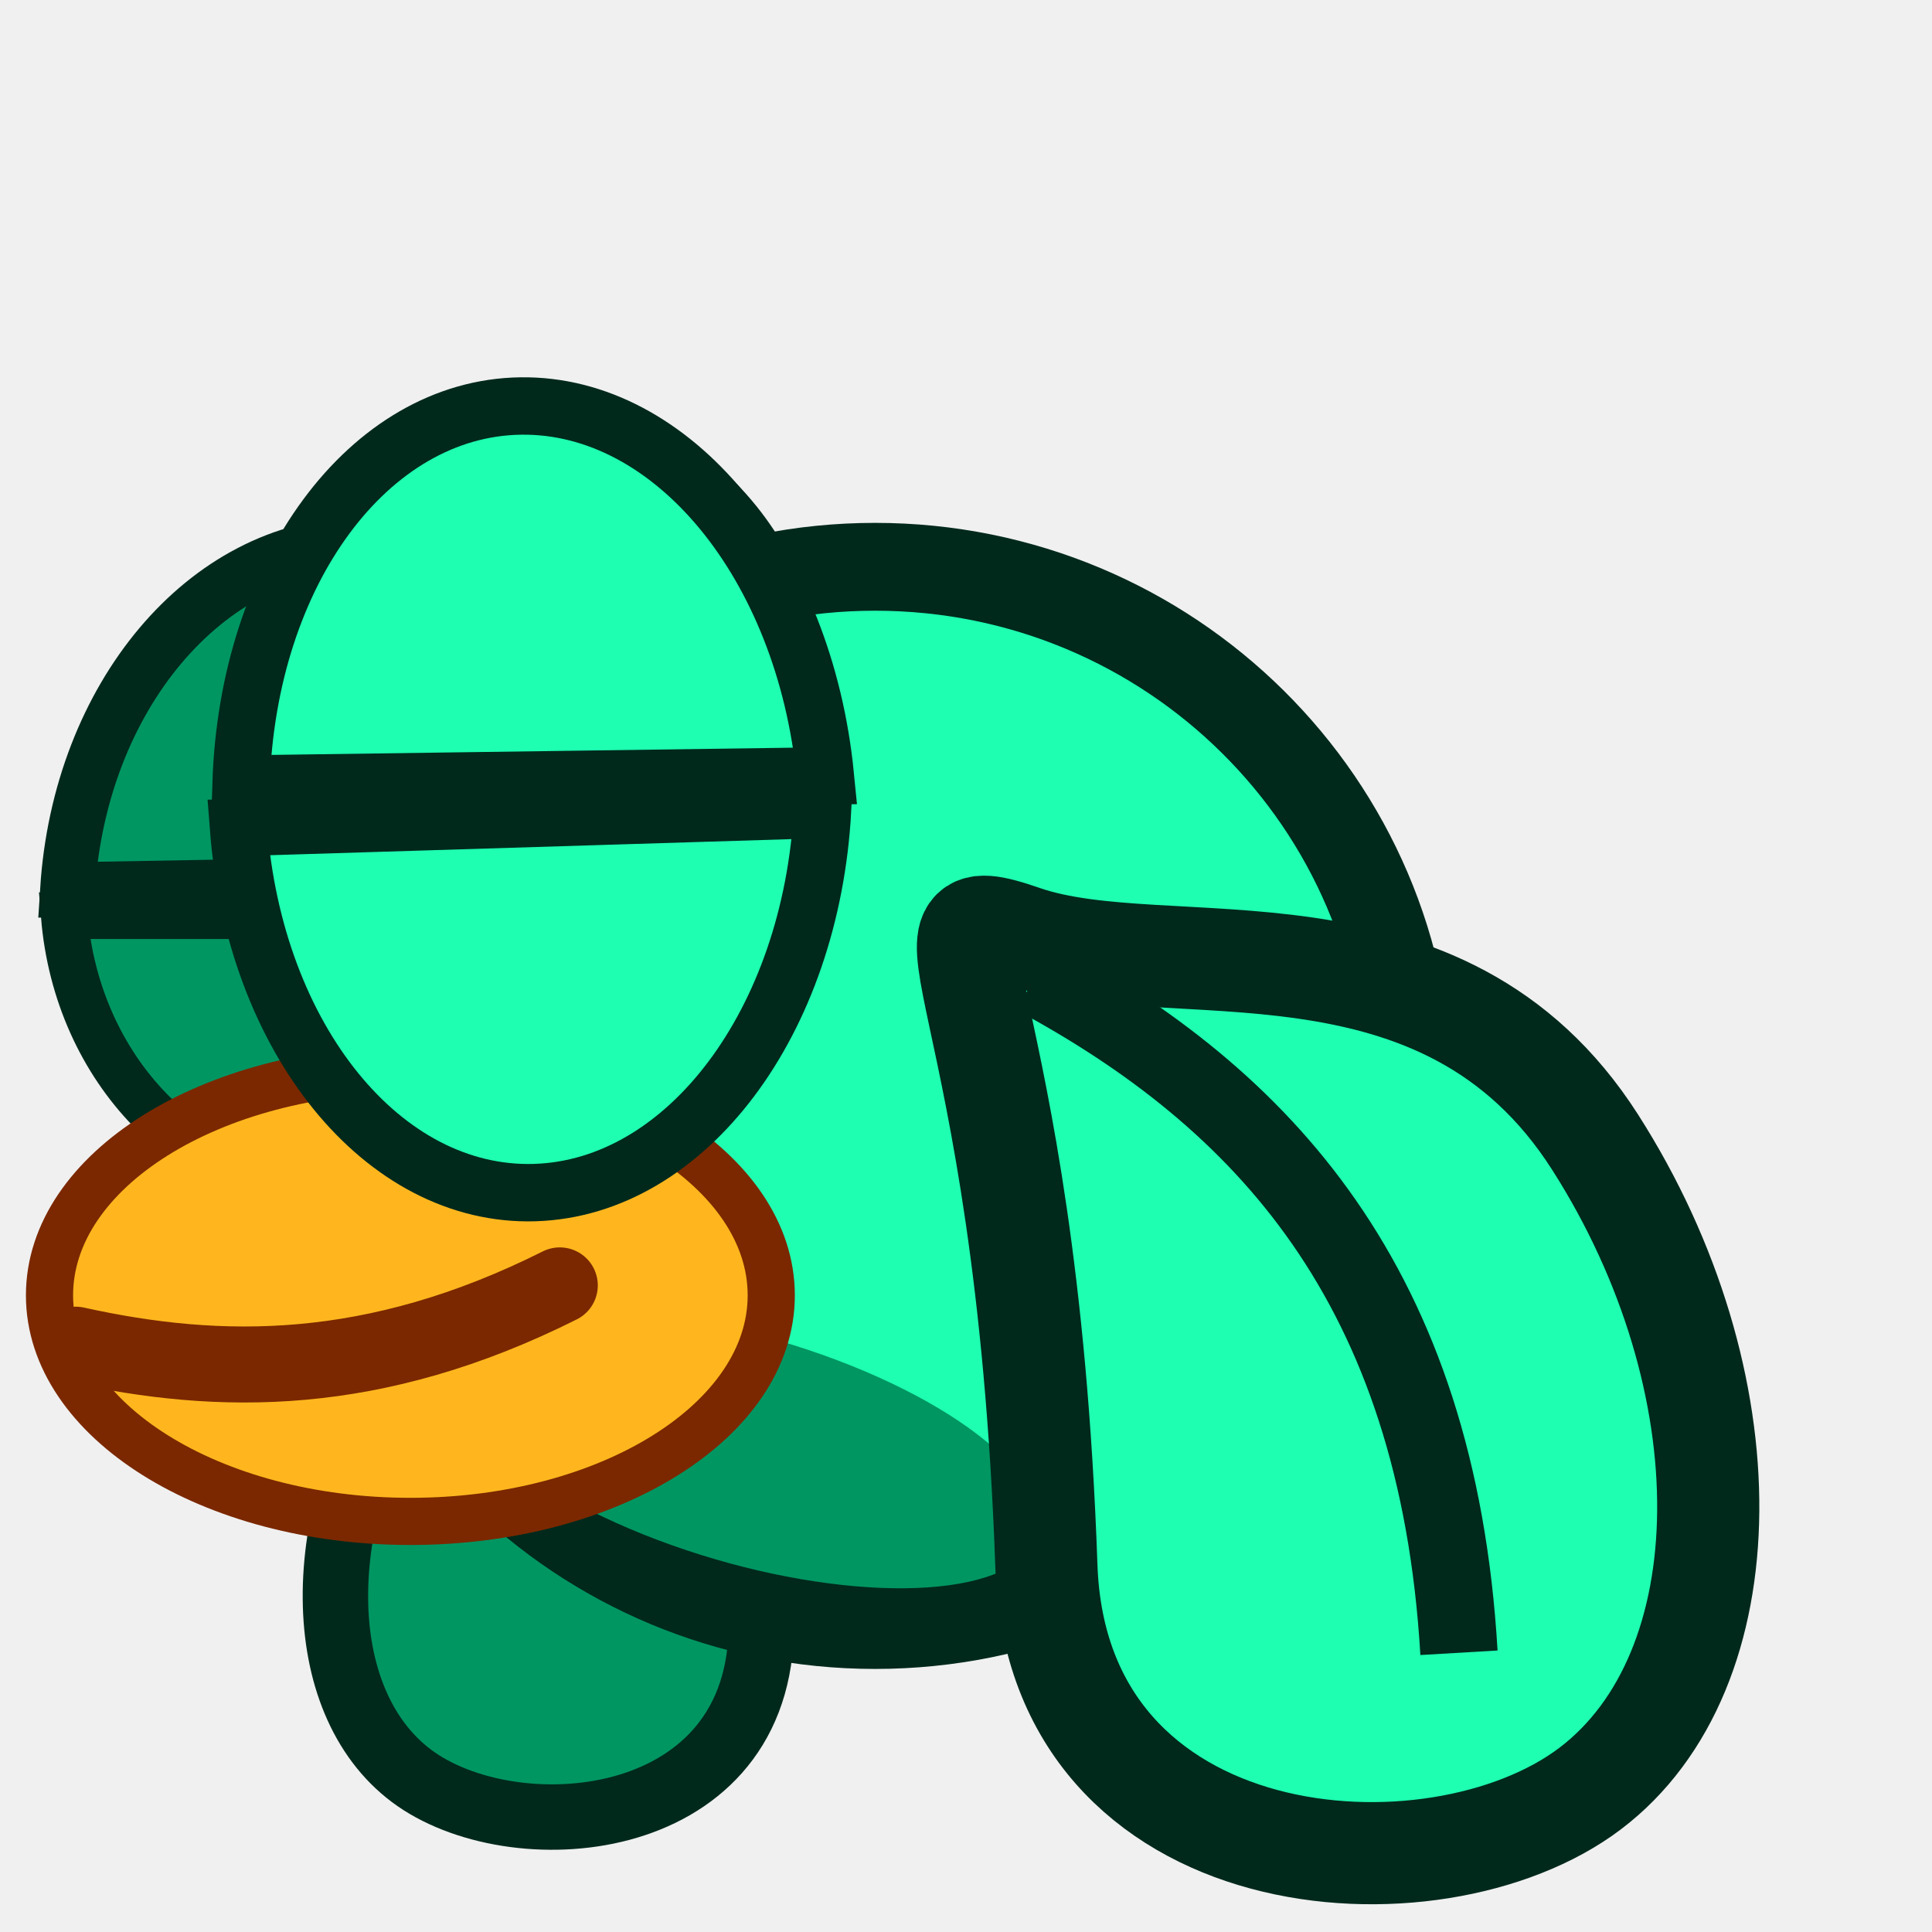
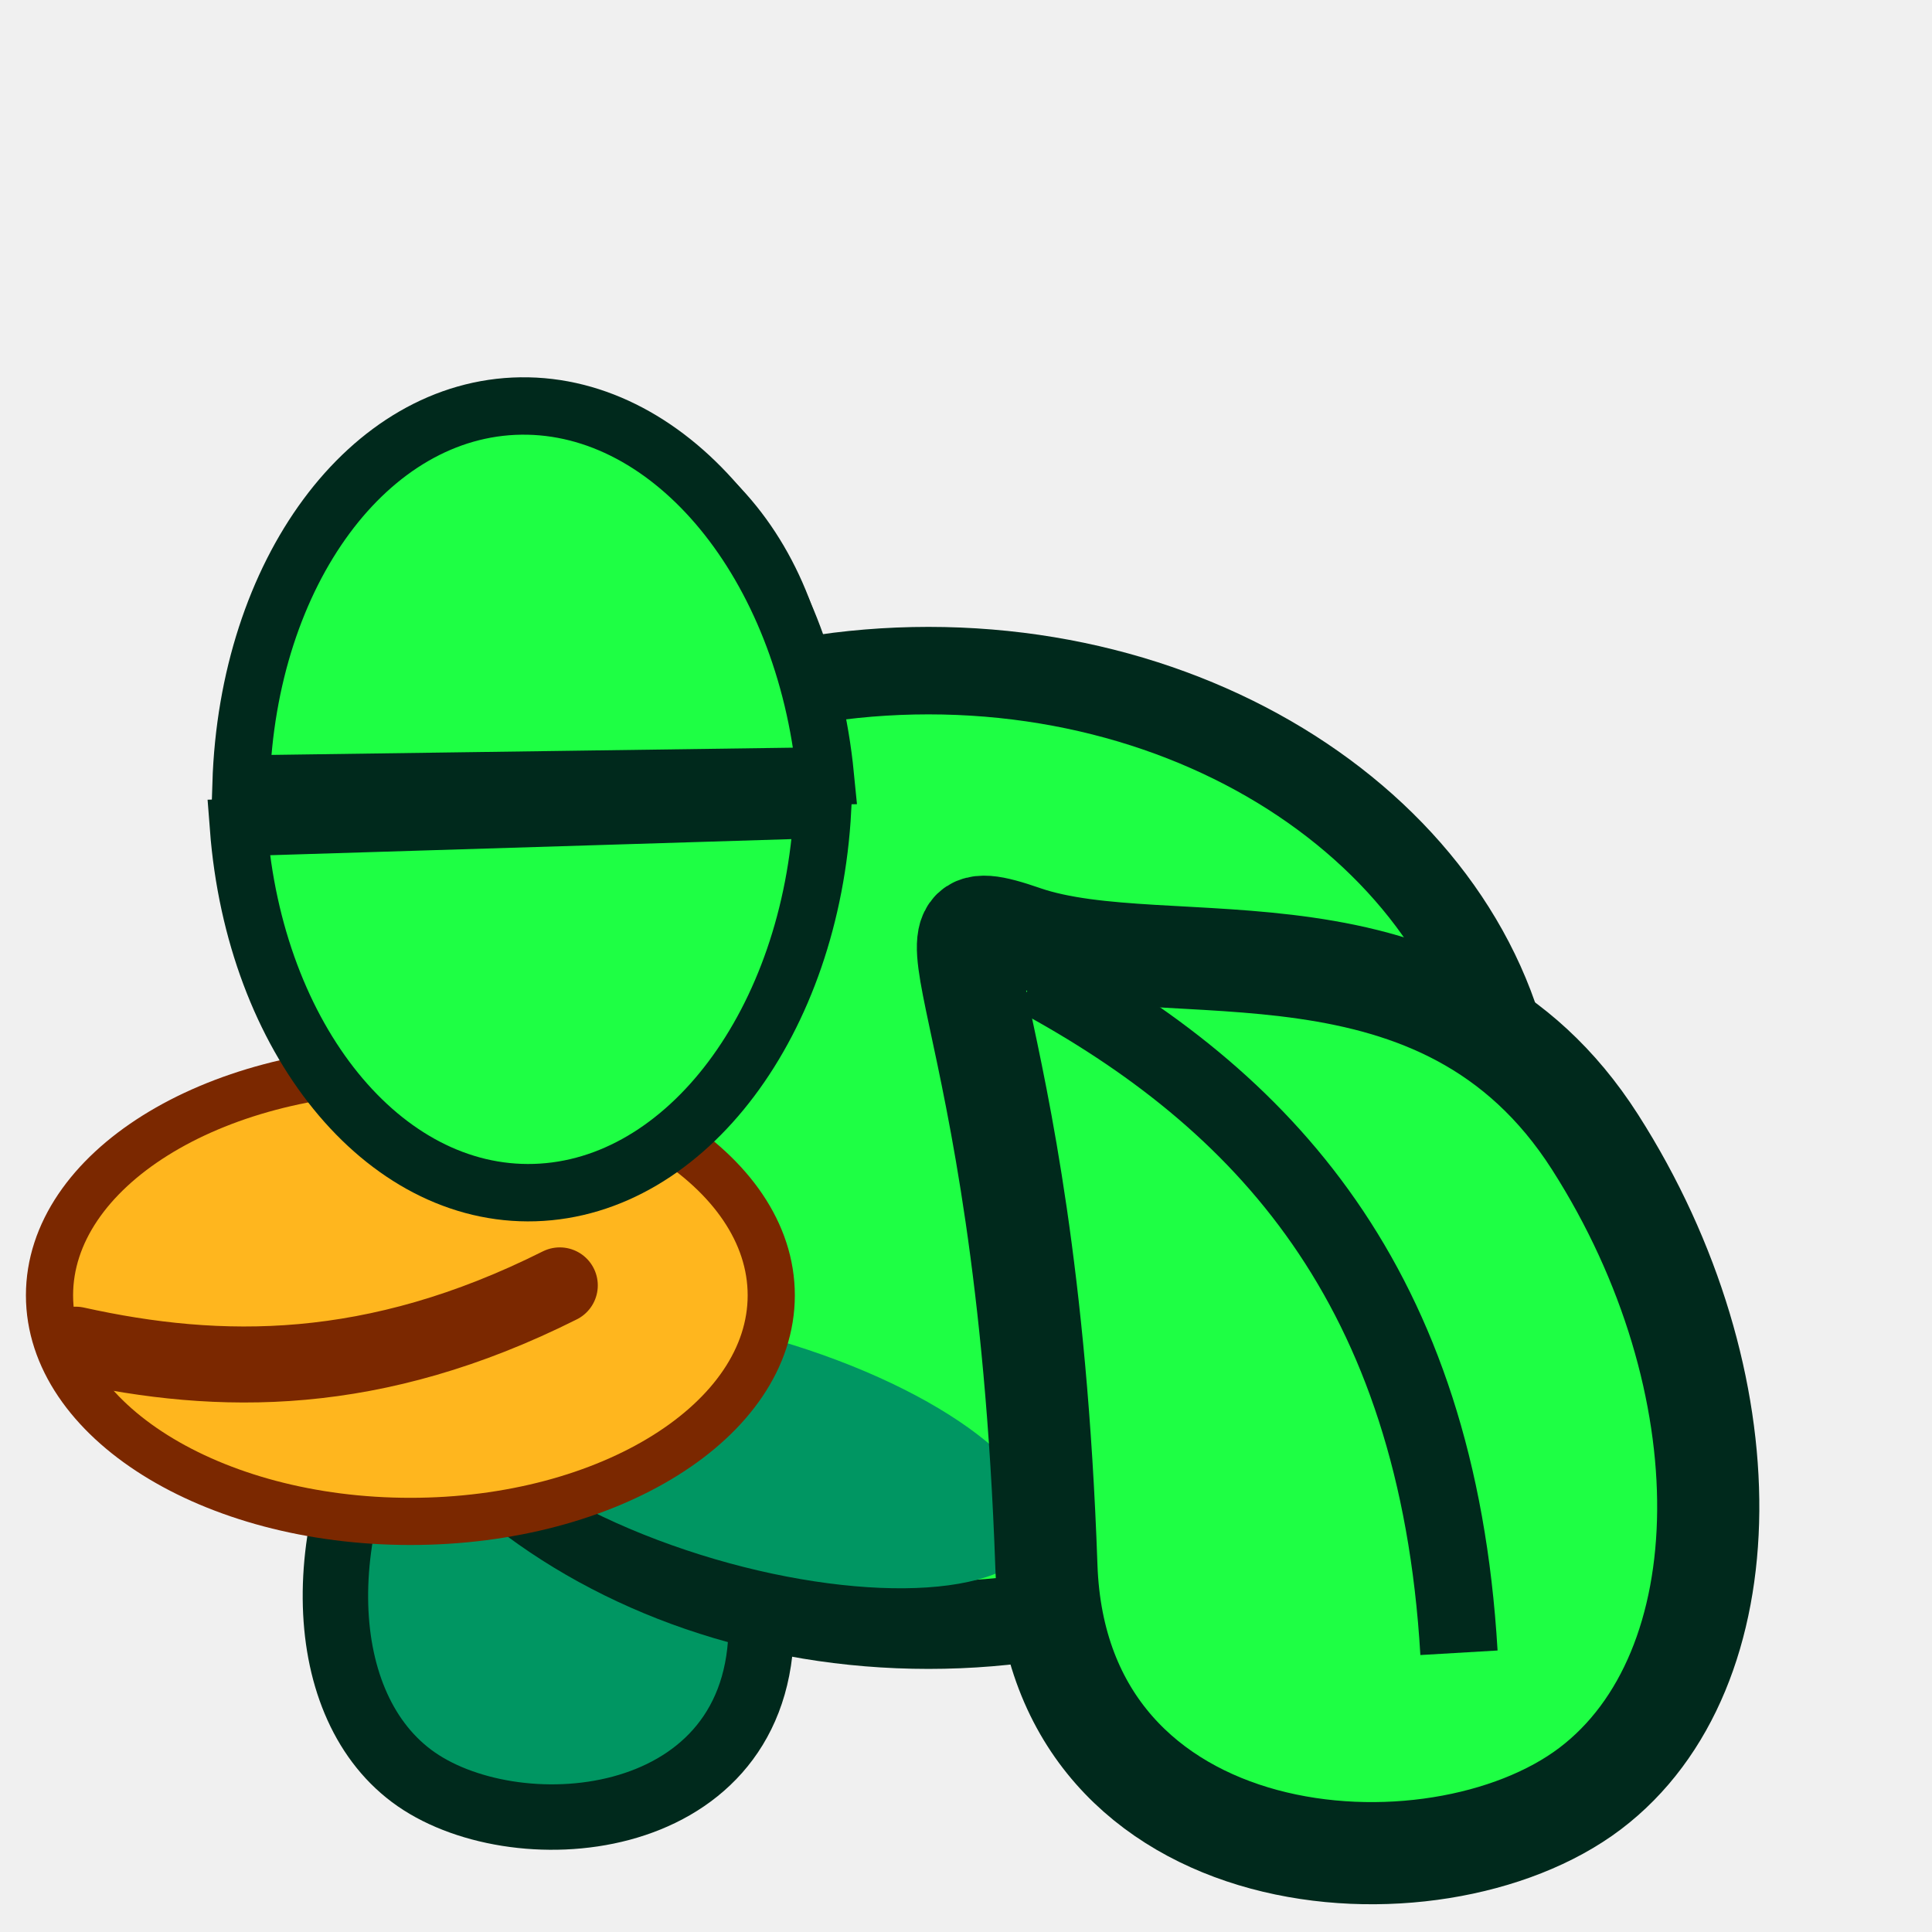
<svg xmlns="http://www.w3.org/2000/svg" width="100" height="100" viewBox="0 0 26.458 26.458" version="1.1" id="svg1" xml:space="preserve">
  <defs id="defs1">
    <linearGradient id="linearGradient13895">
      <stop style="stop-color:#000000;stop-opacity:1;" offset="0" id="stop13893" />
    </linearGradient>
    <filter style="color-interpolation-filters:sRGB;" id="filter14269" x="-0.312" y="-0.296" width="1.623" height="1.592">
      <feGaussianBlur stdDeviation="0.205" result="blur" id="feGaussianBlur14263" />
      <feComposite in="SourceGraphic" in2="blur" operator="in" result="composite1" id="feComposite14265" />
      <feComposite in="composite1" in2="composite1" operator="in" result="composite2" id="feComposite14267" />
    </filter>
    <filter style="color-interpolation-filters:sRGB;" id="filter14269-3" x="-0.312" y="-0.296" width="1.623" height="1.592">
      <feGaussianBlur stdDeviation="0.205" result="blur" id="feGaussianBlur14263-56" />
      <feComposite in="SourceGraphic" in2="blur" operator="in" result="composite1" id="feComposite14265-29" />
      <feComposite in="composite1" in2="composite1" operator="in" result="composite2" id="feComposite14267-1" />
    </filter>
    <filter style="color-interpolation-filters:sRGB;" id="filter14269-5" x="-0.312" y="-0.296" width="1.623" height="1.592">
      <feGaussianBlur stdDeviation="0.205" result="blur" id="feGaussianBlur14263-6" />
      <feComposite in="SourceGraphic" in2="blur" operator="in" result="composite1" id="feComposite14265-2" />
      <feComposite in="composite1" in2="composite1" operator="in" result="composite2" id="feComposite14267-9" />
    </filter>
    <filter style="color-interpolation-filters:sRGB;" id="filter14269-1" x="-0.312" y="-0.296" width="1.623" height="1.592">
      <feGaussianBlur stdDeviation="0.205" result="blur" id="feGaussianBlur14263-2" />
      <feComposite in="SourceGraphic" in2="blur" operator="in" result="composite1" id="feComposite14265-7" />
      <feComposite in="composite1" in2="composite1" operator="in" result="composite2" id="feComposite14267-0" />
    </filter>
    <filter style="color-interpolation-filters:sRGB;" id="filter14269-2" x="-0.312" y="-0.296" width="1.623" height="1.592">
      <feGaussianBlur stdDeviation="0.205" result="blur" id="feGaussianBlur14263-61" />
      <feComposite in="SourceGraphic" in2="blur" operator="in" result="composite1" id="feComposite14265-8" />
      <feComposite in="composite1" in2="composite1" operator="in" result="composite2" id="feComposite14267-7" />
    </filter>
    <filter style="color-interpolation-filters:sRGB;" id="filter14269-5-5" x="-0.312" y="-0.296" width="1.623" height="1.592">
      <feGaussianBlur stdDeviation="0.205" result="blur" id="feGaussianBlur14263-6-9" />
      <feComposite in="SourceGraphic" in2="blur" operator="in" result="composite1" id="feComposite14265-2-2" />
      <feComposite in="composite1" in2="composite1" operator="in" result="composite2" id="feComposite14267-9-2" />
    </filter>
    <filter style="color-interpolation-filters:sRGB;" id="filter14269-9" x="-0.312" y="-0.296" width="1.623" height="1.592">
      <feGaussianBlur stdDeviation="0.205" result="blur" id="feGaussianBlur14263-3" />
      <feComposite in="SourceGraphic" in2="blur" operator="in" result="composite1" id="feComposite14265-1" />
      <feComposite in="composite1" in2="composite1" operator="in" result="composite2" id="feComposite14267-94" />
    </filter>
    <filter style="color-interpolation-filters:sRGB;" id="filter14269-5-0" x="-0.312" y="-0.296" width="1.623" height="1.592">
      <feGaussianBlur stdDeviation="0.205" result="blur" id="feGaussianBlur14263-6-6" />
      <feComposite in="SourceGraphic" in2="blur" operator="in" result="composite1" id="feComposite14265-2-3" />
      <feComposite in="composite1" in2="composite1" operator="in" result="composite2" id="feComposite14267-9-20" />
    </filter>
    <filter style="color-interpolation-filters:sRGB;" id="filter14269-52" x="-0.312" y="-0.296" width="1.623" height="1.592">
      <feGaussianBlur stdDeviation="0.205" result="blur" id="feGaussianBlur14263-5" />
      <feComposite in="SourceGraphic" in2="blur" operator="in" result="composite1" id="feComposite14265-4" />
      <feComposite in="composite1" in2="composite1" operator="in" result="composite2" id="feComposite14267-74" />
    </filter>
    <filter style="color-interpolation-filters:sRGB;" id="filter14269-5-4" x="-0.312" y="-0.296" width="1.623" height="1.592">
      <feGaussianBlur stdDeviation="0.205" result="blur" id="feGaussianBlur14263-6-3" />
      <feComposite in="SourceGraphic" in2="blur" operator="in" result="composite1" id="feComposite14265-2-1" />
      <feComposite in="composite1" in2="composite1" operator="in" result="composite2" id="feComposite14267-9-4" />
    </filter>
    <filter style="color-interpolation-filters:sRGB;" id="filter14269-35" x="-0.312" y="-0.296" width="1.623" height="1.592">
      <feGaussianBlur stdDeviation="0.205" result="blur" id="feGaussianBlur14263-62" />
      <feComposite in="SourceGraphic" in2="blur" operator="in" result="composite1" id="feComposite14265-9" />
      <feComposite in="composite1" in2="composite1" operator="in" result="composite2" id="feComposite14267-12" />
    </filter>
    <filter style="color-interpolation-filters:sRGB;" id="filter14269-3-7" x="-0.312" y="-0.296" width="1.623" height="1.592">
      <feGaussianBlur stdDeviation="0.205" result="blur" id="feGaussianBlur14263-56-0" />
      <feComposite in="SourceGraphic" in2="blur" operator="in" result="composite1" id="feComposite14265-29-9" />
      <feComposite in="composite1" in2="composite1" operator="in" result="composite2" id="feComposite14267-1-3" />
    </filter>
    <filter style="color-interpolation-filters:sRGB;" id="filter14269-5-2" x="-0.312" y="-0.296" width="1.623" height="1.592">
      <feGaussianBlur stdDeviation="0.205" result="blur" id="feGaussianBlur14263-6-0" />
      <feComposite in="SourceGraphic" in2="blur" operator="in" result="composite1" id="feComposite14265-2-23" />
      <feComposite in="composite1" in2="composite1" operator="in" result="composite2" id="feComposite14267-9-7" />
    </filter>
    <filter style="color-interpolation-filters:sRGB;" id="filter14269-1-6" x="-0.312" y="-0.296" width="1.623" height="1.592">
      <feGaussianBlur stdDeviation="0.205" result="blur" id="feGaussianBlur14263-2-1" />
      <feComposite in="SourceGraphic" in2="blur" operator="in" result="composite1" id="feComposite14265-7-2" />
      <feComposite in="composite1" in2="composite1" operator="in" result="composite2" id="feComposite14267-0-9" />
    </filter>
    <filter style="color-interpolation-filters:sRGB;" id="filter14269-2-3" x="-0.312" y="-0.296" width="1.623" height="1.592">
      <feGaussianBlur stdDeviation="0.205" result="blur" id="feGaussianBlur14263-61-1" />
      <feComposite in="SourceGraphic" in2="blur" operator="in" result="composite1" id="feComposite14265-8-9" />
      <feComposite in="composite1" in2="composite1" operator="in" result="composite2" id="feComposite14267-7-4" />
    </filter>
    <filter style="color-interpolation-filters:sRGB;" id="filter14269-5-5-6" x="-0.312" y="-0.296" width="1.623" height="1.592">
      <feGaussianBlur stdDeviation="0.205" result="blur" id="feGaussianBlur14263-6-9-1" />
      <feComposite in="SourceGraphic" in2="blur" operator="in" result="composite1" id="feComposite14265-2-2-0" />
      <feComposite in="composite1" in2="composite1" operator="in" result="composite2" id="feComposite14267-9-2-6" />
    </filter>
    <filter style="color-interpolation-filters:sRGB;" id="filter14269-9-3" x="-0.312" y="-0.296" width="1.623" height="1.592">
      <feGaussianBlur stdDeviation="0.205" result="blur" id="feGaussianBlur14263-3-2" />
      <feComposite in="SourceGraphic" in2="blur" operator="in" result="composite1" id="feComposite14265-1-0" />
      <feComposite in="composite1" in2="composite1" operator="in" result="composite2" id="feComposite14267-94-6" />
    </filter>
    <filter style="color-interpolation-filters:sRGB;" id="filter14269-5-0-5" x="-0.312" y="-0.296" width="1.623" height="1.592">
      <feGaussianBlur stdDeviation="0.205" result="blur" id="feGaussianBlur14263-6-6-6" />
      <feComposite in="SourceGraphic" in2="blur" operator="in" result="composite1" id="feComposite14265-2-3-9" />
      <feComposite in="composite1" in2="composite1" operator="in" result="composite2" id="feComposite14267-9-20-3" />
    </filter>
    <filter style="color-interpolation-filters:sRGB;" id="filter14269-52-7" x="-0.312" y="-0.296" width="1.623" height="1.592">
      <feGaussianBlur stdDeviation="0.205" result="blur" id="feGaussianBlur14263-5-4" />
      <feComposite in="SourceGraphic" in2="blur" operator="in" result="composite1" id="feComposite14265-4-5" />
      <feComposite in="composite1" in2="composite1" operator="in" result="composite2" id="feComposite14267-74-2" />
    </filter>
    <filter style="color-interpolation-filters:sRGB;" id="filter14269-5-4-0" x="-0.312" y="-0.296" width="1.623" height="1.592">
      <feGaussianBlur stdDeviation="0.205" result="blur" id="feGaussianBlur14263-6-3-7" />
      <feComposite in="SourceGraphic" in2="blur" operator="in" result="composite1" id="feComposite14265-2-1-8" />
      <feComposite in="composite1" in2="composite1" operator="in" result="composite2" id="feComposite14267-9-4-6" />
    </filter>
  </defs>
  <g id="layer1">
-     <path id="path2-8" style="fill:#ffffff;stroke:#00291c;stroke-width:0.922;stroke-opacity:1" d="m 8.952,12.665 c -0.395,2.524 -2.562,3.978 -4.606,3.691 -2.044,-0.287 -3.191,-2.206 -2.796,-4.73 0.395,-2.524 2.372,-4.338 4.416,-4.051 2.044,0.287 3.381,2.566 2.986,5.09 z" />
-     <ellipse style="fill:#00291c;fill-opacity:1;stroke:none;stroke-width:0.848;stroke-opacity:1" id="ellipse9" cx="4.466" cy="12.376" rx="1.949" ry="1.997" />
-     <path id="path9-1" style="fill:#009662;fill-opacity:1;stroke:#00291c;stroke-width:0.639;stroke-dasharray:none;stroke-opacity:1" d="M 0.88,12.54 A 3.645,4.105 0 0 0 4.51,16.273 3.645,4.105 0 0 0 8.14,12.54 Z" />
-     <path id="path3-2" style="fill:#009662;fill-opacity:1;stroke:#00291c;stroke-width:0.751;stroke-dasharray:none;stroke-opacity:1" d="M 0.925,12.184 A 4.035,5.122 0.449 0 1 4.906,7.456 4.035,5.122 0.449 0 1 8.962,12.042 Z" />
    <path id="path5" style="fill:#009662;fill-opacity:1;stroke:#00291c;stroke-width:0.896;stroke-opacity:1" d="m 10.624,16.874 c 1.13,-0.386 -0.021,0.4 -0.201,5.504 -0.097,2.742 -3.419,2.971 -4.789,1.941 C 4.264,23.29 4.244,20.761 5.59,18.671 6.936,16.582 9.355,17.307 10.624,16.874 Z" />
-     <ellipse style="fill:#1effb1;fill-opacity:1;stroke:#00291c;stroke-width:1.203;stroke-dasharray:none;stroke-opacity:1" id="path1" cx="11.984" cy="15.008" rx="7.315" ry="7.246" />
+     <ellipse style="fill:#1eff44;fill-opacity:1;stroke:#00291c;stroke-width:1.198;stroke-dasharray:none;stroke-opacity:1" id="path1" cx="12.715" cy="15.72" rx="8.049" ry="6.536" />
    <ellipse style="fill:#009662;fill-opacity:1;stroke:none;stroke-width:0.44;stroke-dasharray:none;stroke-opacity:1" id="ellipse10" cx="23.38" cy="16.419" rx="4.071" ry="1.742" transform="matrix(0.9353118,0.3538245,-0.7086267,0.7055836,0,0)" />
    <ellipse style="fill:#ffb61e;fill-opacity:1;stroke:#7b2800;stroke-width:0.646;stroke-dasharray:none;stroke-opacity:1" id="ellipse1" cx="5.62" cy="17.739" rx="4.942" ry="3.096" />
    <path style="fill:none;fill-opacity:1;stroke:#7b2800;stroke-width:1.041;stroke-linecap:round;stroke-linejoin:round;stroke-opacity:1" d="M 7.666,17.603 C 5.123,18.878 3.011,18.852 1.037,18.415" id="path14" />
-     <path id="path4" style="fill:#1effb1;fill-opacity:1;stroke:#00291c;stroke-width:1.399;stroke-opacity:1" d="m 14.018,12.824 c -1.756,-0.605 0.033,0.626 0.312,8.627 0.15,4.297 5.316,4.656 7.446,3.043 2.13,-1.614 2.161,-5.577 0.068,-8.853 -2.093,-3.276 -5.854,-2.138 -7.827,-2.817 z" />
+     <path id="path4" style="fill:#1eff44;fill-opacity:1;stroke:#00291c;stroke-width:1.399;stroke-opacity:1" d="m 14.018,12.824 c -1.756,-0.605 0.033,0.626 0.312,8.627 0.15,4.297 5.316,4.656 7.446,3.043 2.13,-1.614 2.161,-5.577 0.068,-8.853 -2.093,-3.276 -5.854,-2.138 -7.827,-2.817 z" />
    <path style="fill:none;fill-opacity:1;stroke:#00291c;stroke-width:1.059;stroke-dasharray:none;stroke-opacity:1" d="m 19.98,22.634 c -0.297,-5.044 -2.69,-7.586 -5.804,-9.266" id="path6" />
    <path id="ellipse3-0" style="fill:#ffffff;stroke:#00291c;stroke-width:0.922;stroke-opacity:1" d="m 10.914,11.092 c -0.395,2.524 -2.562,3.978 -4.606,3.691 -2.044,-0.287 -3.191,-2.206 -2.796,-4.73 0.395,-2.524 2.372,-4.338 4.416,-4.051 2.044,0.287 3.381,2.566 2.986,5.09 z" />
    <ellipse style="fill:#00291c;fill-opacity:1;stroke:none;stroke-width:0.962;stroke-opacity:1" id="path7-6" cx="7.174" cy="10.253" rx="1.949" ry="2.567" />
    <path id="path8-8" style="fill:#ffffff;stroke:none;stroke-width:0.219;stroke-opacity:1" d="m 10.047,9.787 c -0.1,0.563 -0.648,0.886 -1.164,0.823 -0.517,-0.064 -0.807,-0.492 -0.707,-1.054 0.1,-0.563 0.6,-0.967 1.116,-0.903 0.517,0.064 0.855,0.572 0.755,1.134 z" />
-     <path id="path16-2" style="fill:#1effb1;fill-opacity:1;stroke:#00291c;stroke-width:0.786;stroke-dasharray:none;stroke-opacity:1" d="M 3.301,10.737 A 5.636,4.016 86.939 0 1 7.132,5.56 5.636,4.016 86.939 0 1 11.303,10.626 Z" />
-     <path id="path2" style="fill:#1effb1;fill-opacity:1;stroke:#00291c;stroke-width:0.786;stroke-dasharray:none;stroke-opacity:1" d="m 3.266,11.332 a 4.016,5.636 0.495 0 0 4.058,5 4.016,5.636 0.495 0 0 3.941,-5.247 z" />
+     <path id="path16-2" style="fill:#1eff44;fill-opacity:1;stroke:#00291c;stroke-width:0.786;stroke-dasharray:none;stroke-opacity:1" d="M 3.301,10.737 A 5.636,4.016 86.939 0 1 7.132,5.56 5.636,4.016 86.939 0 1 11.303,10.626 Z" />
+     <path id="path2" style="fill:#1eff44;fill-opacity:1;stroke:#00291c;stroke-width:0.786;stroke-dasharray:none;stroke-opacity:1" d="m 3.266,11.332 a 4.016,5.636 0.495 0 0 4.058,5 4.016,5.636 0.495 0 0 3.941,-5.247 z" />
  </g>
</svg>
